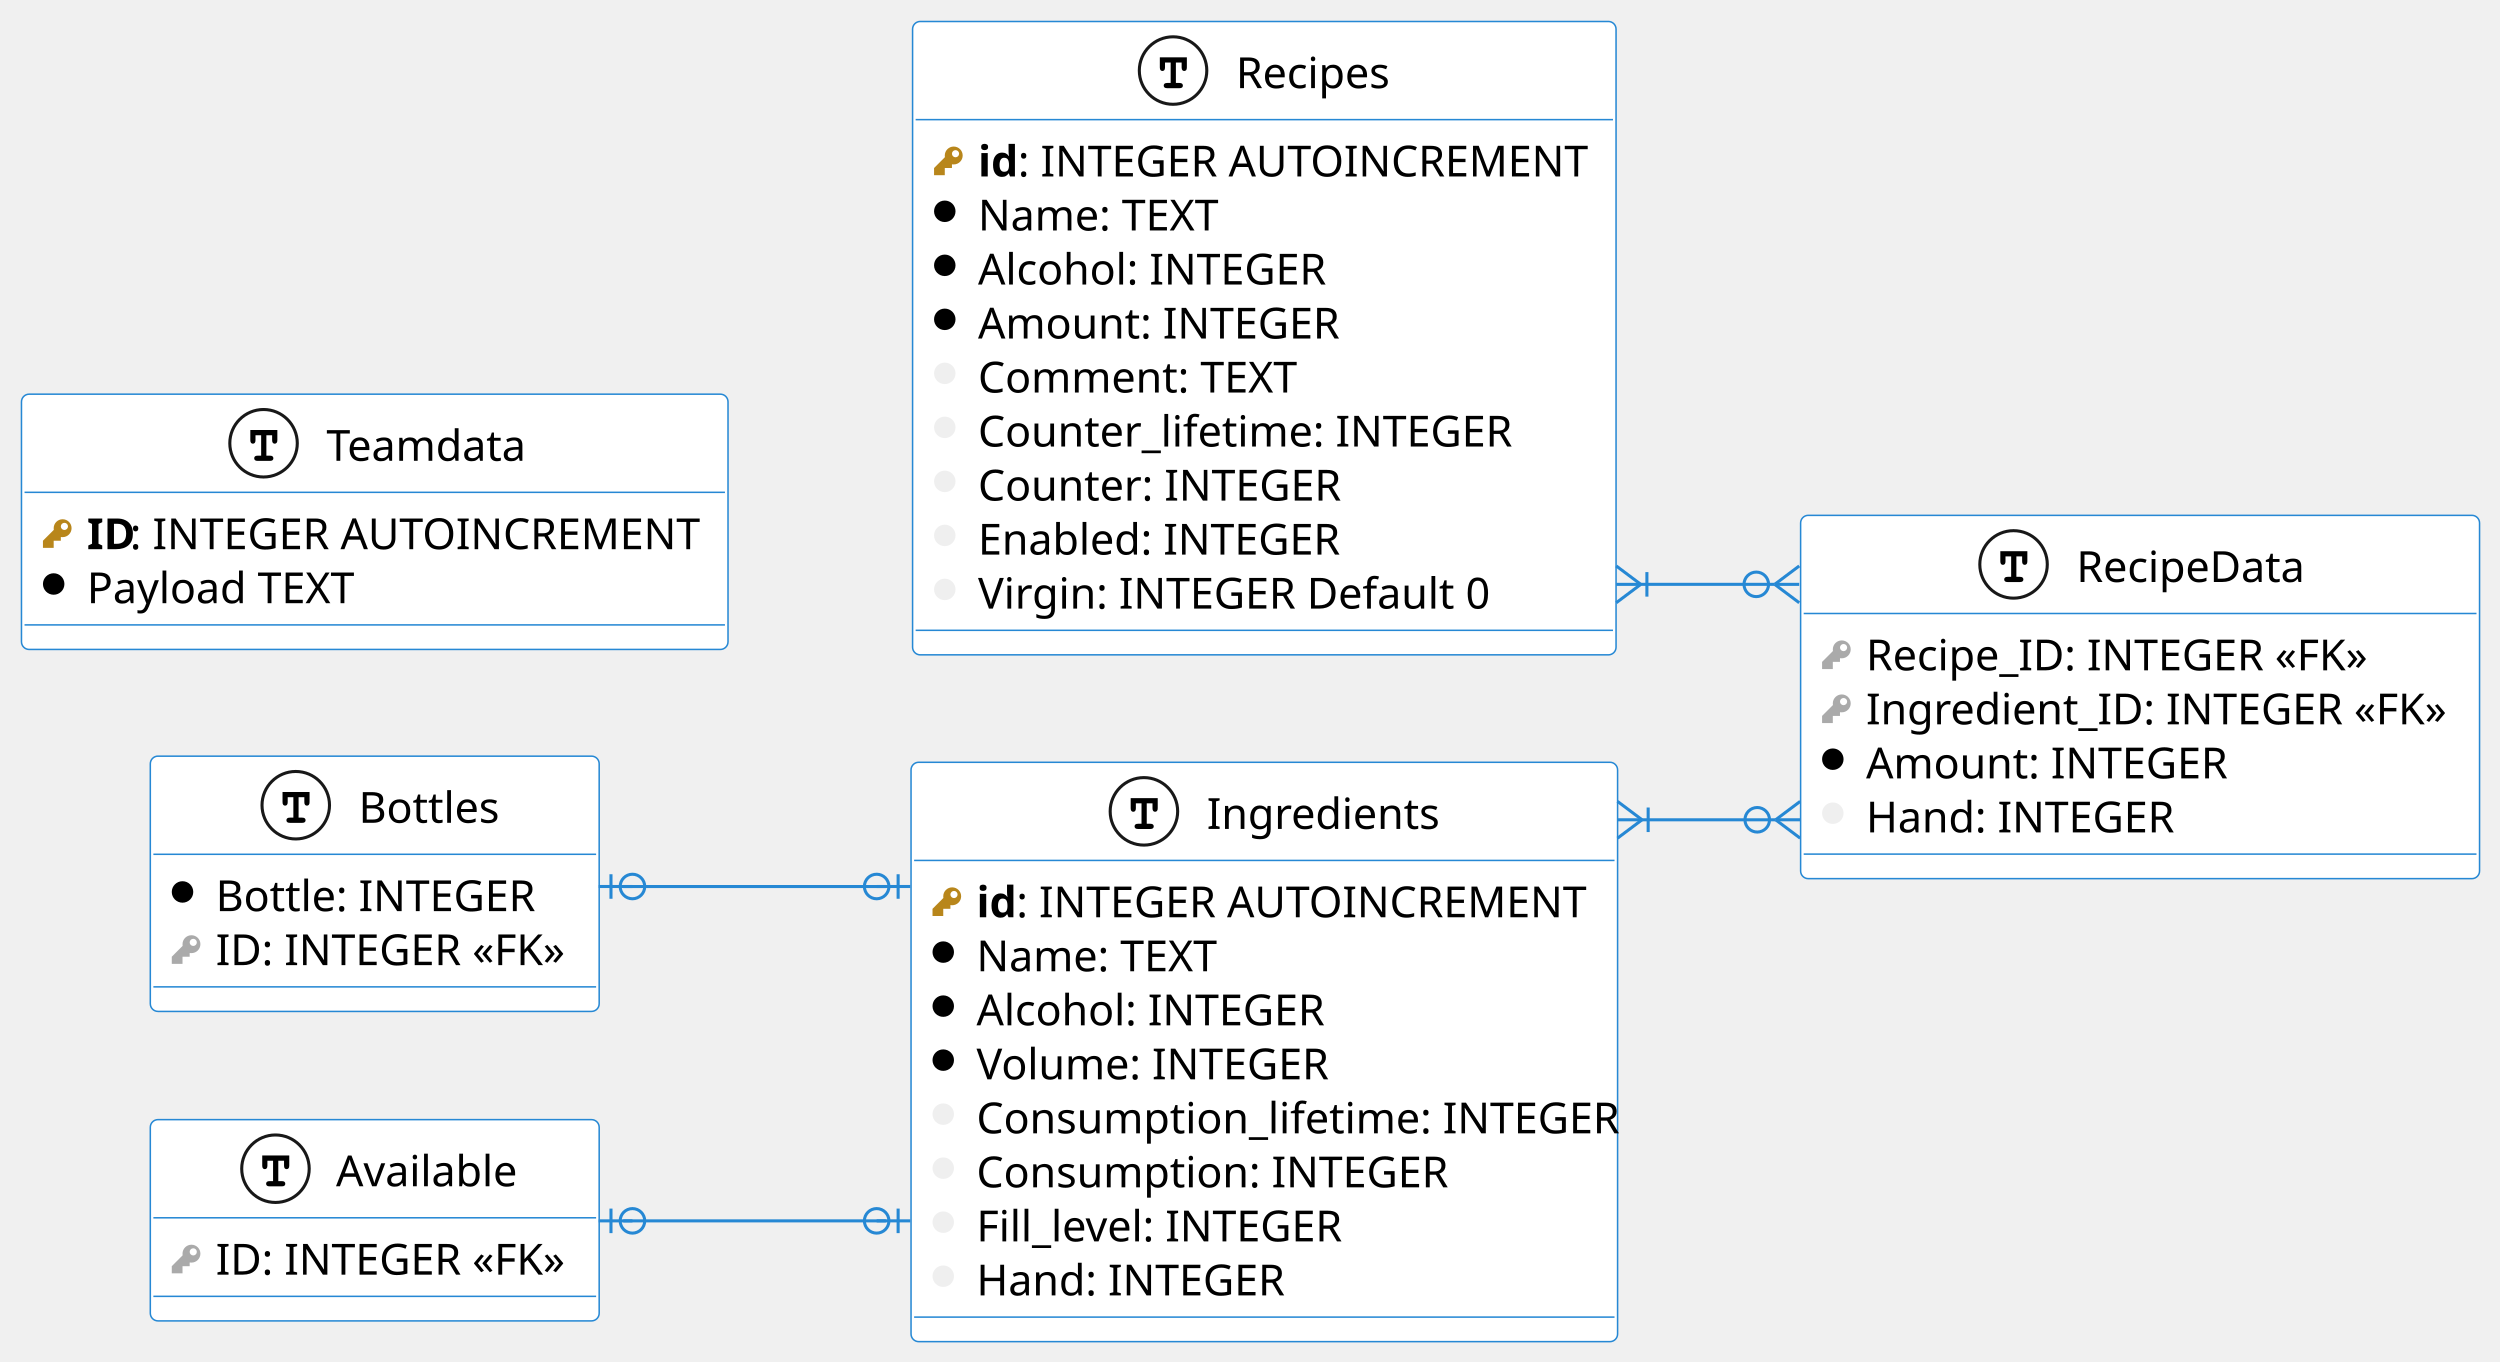
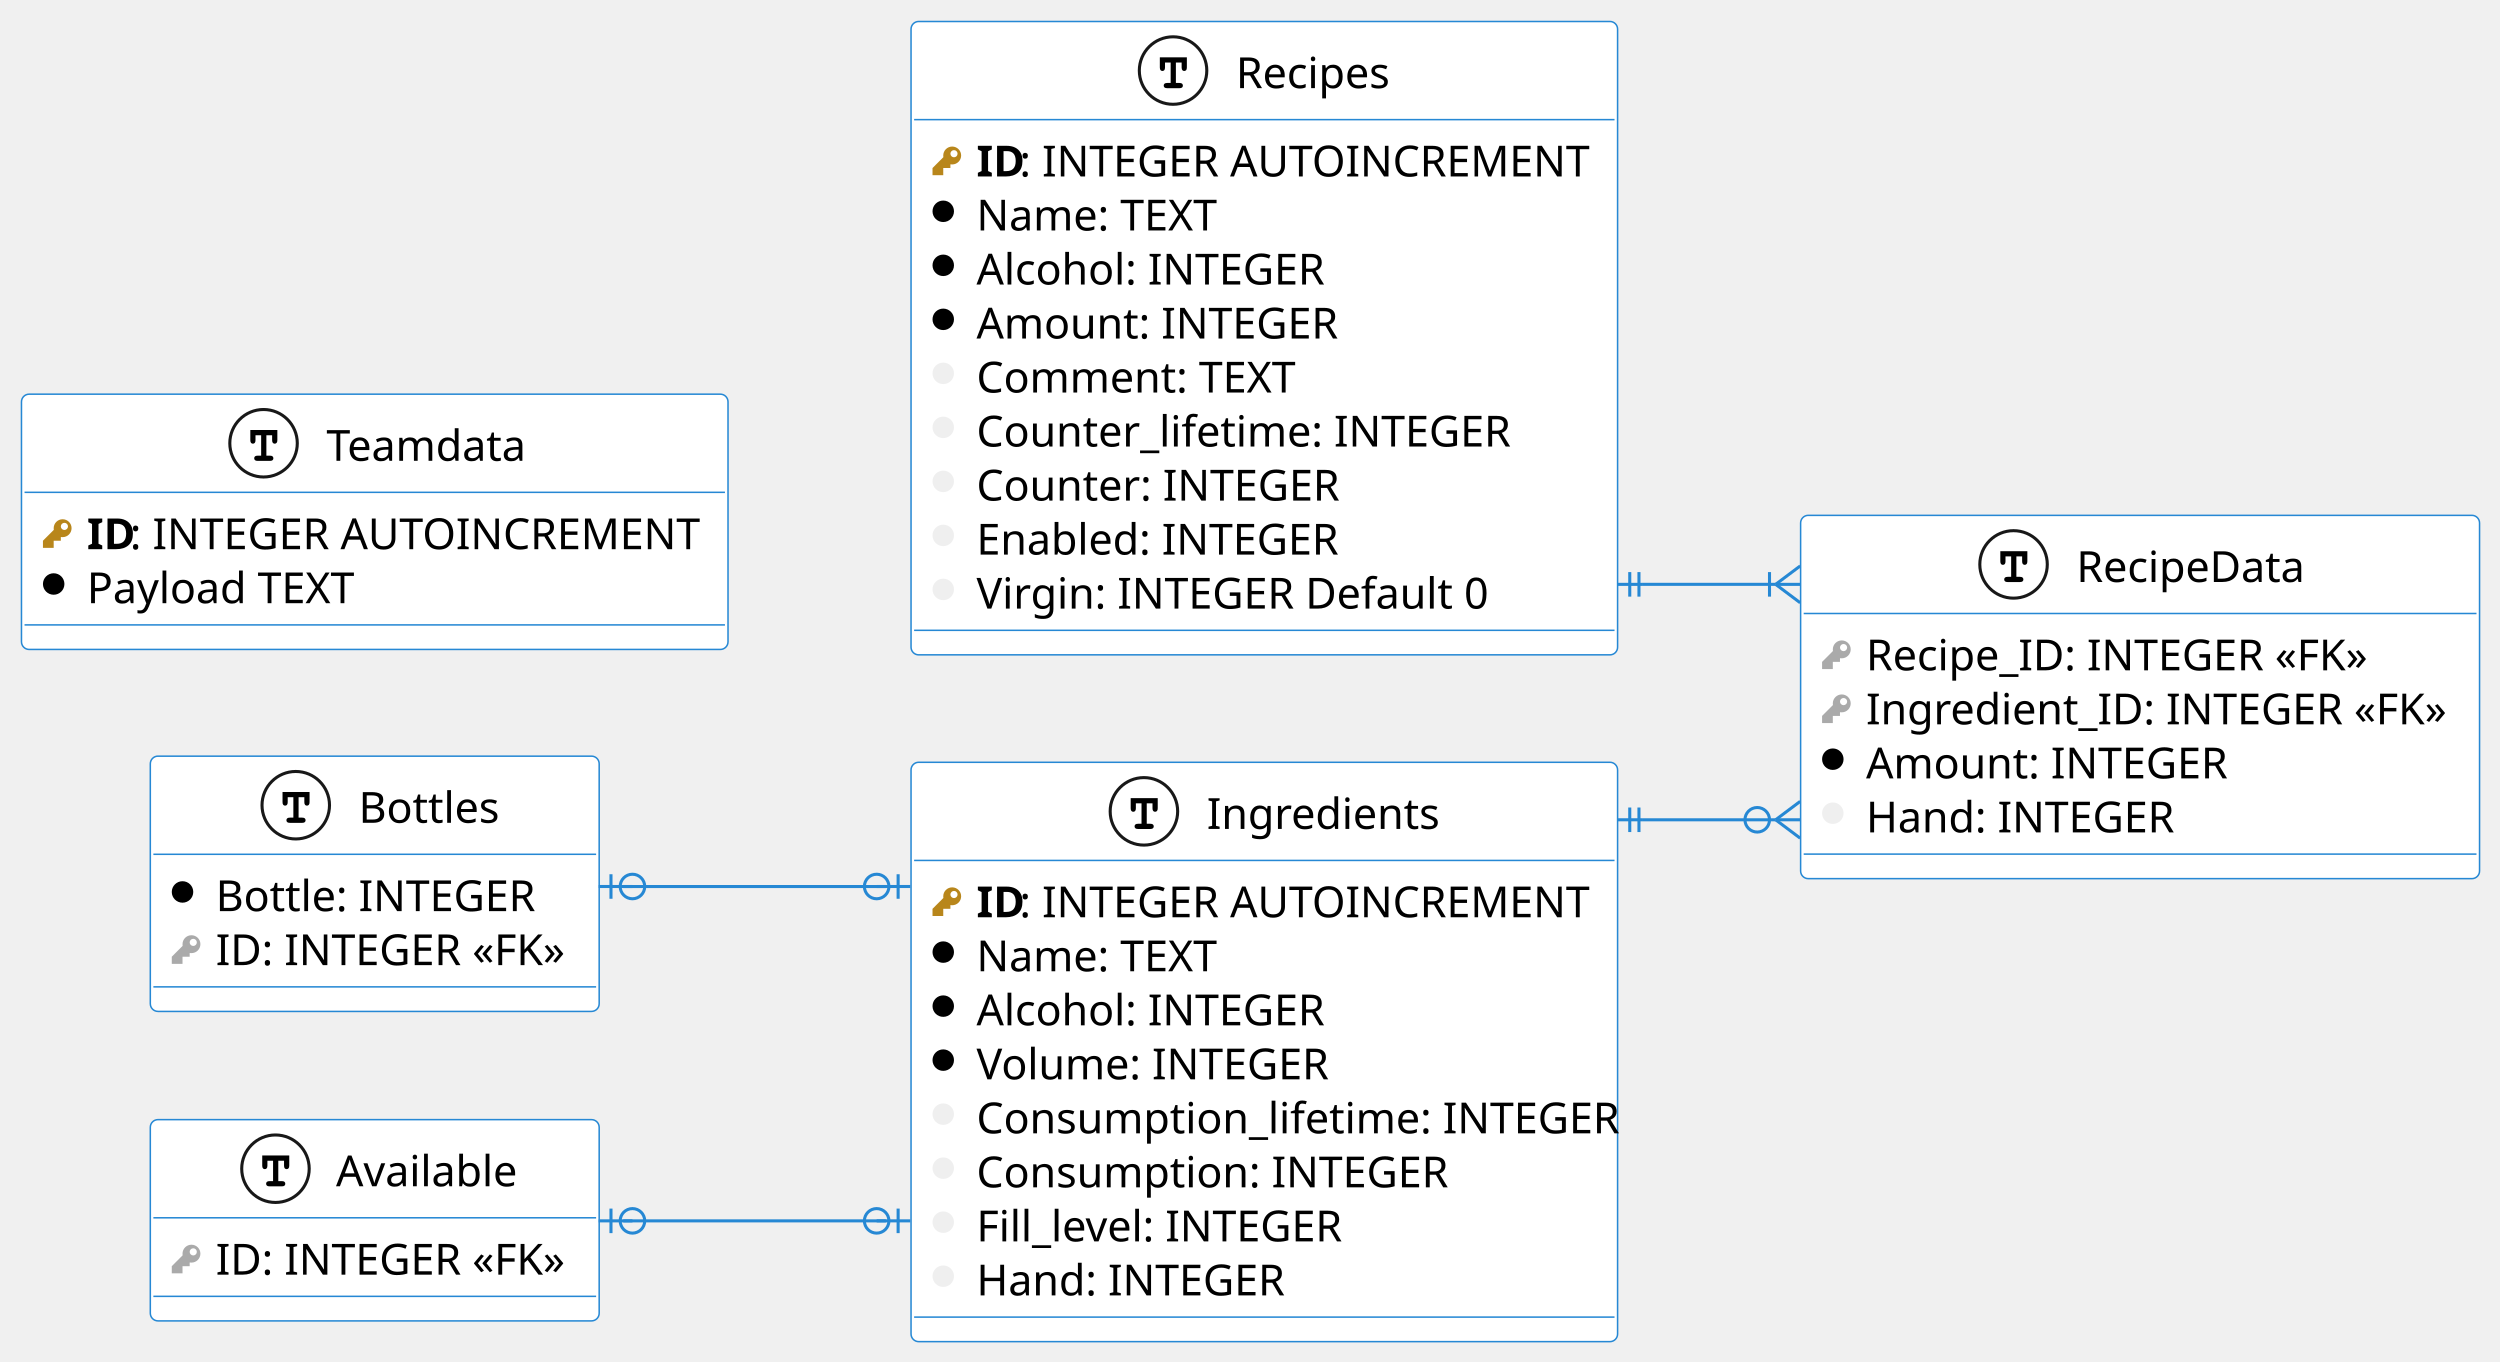
<svg xmlns="http://www.w3.org/2000/svg" contentStyleType="text/css" height="444px" preserveAspectRatio="none" style="width:815px;height:444px;background:#E6E6E6;" version="1.1" viewBox="0 0 815 444" width="815px" zoomAndPan="magnify">
  <defs />
  <g>
    <g id="elem_Ingredients">
      <rect codeLine="21" fill="#FFFFFF" height="188.875" id="Ingredients" rx="2.5" ry="2.5" style="stroke:#2688D4;stroke-width:0.5;" width="230.333" x="297" y="248.5" />
      <ellipse cx="372.917" cy="264.5" fill="#FFFFFF" rx="11" ry="11" style="stroke:#181818;stroke-width:1.0;" />
      <path d="M373.839,261.891 L373.839,268.547 L374.995,268.547 Q375.604,268.547 375.862,268.781 Q376.12,269.016 376.12,269.406 Q376.12,269.781 375.862,270.016 Q375.604,270.25 374.995,270.25 L371.01,270.25 Q370.385,270.25 370.128,270.016 Q369.87,269.781 369.87,269.391 Q369.87,269.016 370.128,268.781 Q370.385,268.547 371.01,268.547 L372.135,268.547 L372.135,261.891 L370.292,261.891 L370.292,263.5 Q370.292,264.109 370.057,264.375 Q369.823,264.641 369.448,264.641 Q369.073,264.641 368.839,264.375 Q368.604,264.109 368.604,263.5 L368.604,260.188 L377.417,260.188 L377.417,263.5 Q377.417,264.109 377.175,264.375 Q376.932,264.641 376.557,264.641 Q376.182,264.641 375.948,264.375 Q375.714,264.109 375.714,263.5 L375.714,261.891 L373.839,261.891 Z " fill="#000000" />
      <text fill="#000000" font-family="sans-serif" font-size="14" lengthAdjust="spacing" textLength="70" x="393.417" y="270.228">Ingredients</text>
      <line style="stroke:#2688D4;stroke-width:0.5;" x1="298" x2="526.333" y1="280.5" y2="280.5" />
      <path d="M310.417,289.276 C308.807,289.276 307.5,290.583 307.5,292.193 C307.5,292.379 307.5,292.566 307.535,292.741 L304,296.276 L304,298.609 L307.5,298.609 L307.5,296.276 L309.833,296.276 L309.833,295.109 L309.868,295.074 C310.043,295.109 310.23,295.109 310.417,295.109 C312.027,295.109 313.333,293.803 313.333,292.193 C313.333,290.583 312.027,289.276 310.417,289.276 M311,290.443 C311.642,290.443 312.167,290.968 312.167,291.609 C312.167,292.251 311.642,292.776 311,292.776 C310.358,292.776 309.833,292.251 309.833,291.609 C309.833,290.968 310.358,290.443 311,290.443 " fill="#B8861B" style="stroke:;stroke-width:0.0;stroke-dasharray:;" />
-       <text fill="#000000" font-family="sans-serif" font-size="14" font-weight="bold" lengthAdjust="spacing" textLength="13" x="318.333" y="299.033">id</text>
-       <text fill="#000000" font-family="sans-serif" font-size="14" lengthAdjust="spacing" textLength="189" x="331.333" y="299.033">: INTEGER AUTOINCREMENT</text>
+       <text fill="#000000" font-family="sans-serif" font-size="14" font-weight="bold" lengthAdjust="spacing" textLength="14" x="318.333" y="299.033">ID</text>
+       <text fill="#000000" font-family="sans-serif" font-size="14" lengthAdjust="spacing" textLength="189" x="332.333" y="299.033">: INTEGER AUTOINCREMENT</text>
      <path d="M307.5,306.885 C305.563,306.885 304,308.449 304,310.385 C304,312.322 305.563,313.885 307.5,313.885 C309.437,313.885 311,312.322 311,310.385 C311,308.449 309.437,306.885 307.5,306.885 " fill="#000000" style="stroke:;stroke-width:0.0;stroke-dasharray:;" />
      <text fill="#000000" font-family="sans-serif" font-size="14" lengthAdjust="spacing" textLength="79" x="318.333" y="316.643">Name: TEXT</text>
      <path d="M307.5,324.495 C305.563,324.495 304,326.058 304,327.995 C304,329.932 305.563,331.495 307.5,331.495 C309.437,331.495 311,329.932 311,327.995 C311,326.058 309.437,324.495 307.5,324.495 " fill="#000000" style="stroke:;stroke-width:0.0;stroke-dasharray:;" />
      <text fill="#000000" font-family="sans-serif" font-size="14" lengthAdjust="spacing" textLength="114" x="318.333" y="334.252">Alcohol: INTEGER</text>
      <path d="M307.5,342.104 C305.563,342.104 304,343.668 304,345.604 C304,347.541 305.563,349.104 307.5,349.104 C309.437,349.104 311,347.541 311,345.604 C311,343.668 309.437,342.104 307.5,342.104 " fill="#000000" style="stroke:;stroke-width:0.0;stroke-dasharray:;" />
      <text fill="#000000" font-family="sans-serif" font-size="14" lengthAdjust="spacing" textLength="115" x="318.333" y="351.861">Volume: INTEGER</text>
      <path d="M307.5,359.714 C305.563,359.714 304,361.277 304,363.214 C304,365.15 305.563,366.714 307.5,366.714 C309.437,366.714 311,365.15 311,363.214 C311,361.277 309.437,359.714 307.5,359.714 " fill="#EFEFEF" style="stroke:;stroke-width:0.0;stroke-dasharray:;" />
      <text fill="#000000" font-family="sans-serif" font-size="14" lengthAdjust="spacing" textLength="203" x="318.333" y="369.471">Consumption_lifetime: INTEGER</text>
      <path d="M307.5,377.323 C305.563,377.323 304,378.886 304,380.823 C304,382.76 305.563,384.323 307.5,384.323 C309.437,384.323 311,382.76 311,380.823 C311,378.886 309.437,377.323 307.5,377.323 " fill="#EFEFEF" style="stroke:;stroke-width:0.0;stroke-dasharray:;" />
      <text fill="#000000" font-family="sans-serif" font-size="14" lengthAdjust="spacing" textLength="151" x="318.333" y="387.08">Consumption: INTEGER</text>
      <path d="M307.5,394.932 C305.563,394.932 304,396.496 304,398.432 C304,400.369 305.563,401.932 307.5,401.932 C309.437,401.932 311,400.369 311,398.432 C311,396.496 309.437,394.932 307.5,394.932 " fill="#EFEFEF" style="stroke:;stroke-width:0.0;stroke-dasharray:;" />
      <text fill="#000000" font-family="sans-serif" font-size="14" lengthAdjust="spacing" textLength="123" x="318.333" y="404.69">Fill_level: INTEGER</text>
      <path d="M307.5,412.542 C305.563,412.542 304,414.105 304,416.042 C304,417.978 305.563,419.542 307.5,419.542 C309.437,419.542 311,417.978 311,416.042 C311,414.105 309.437,412.542 307.5,412.542 " fill="#EFEFEF" style="stroke:;stroke-width:0.0;stroke-dasharray:;" />
      <text fill="#000000" font-family="sans-serif" font-size="14" lengthAdjust="spacing" textLength="101" x="318.333" y="422.299">Hand: INTEGER</text>
      <line style="stroke:#2688D4;stroke-width:0.5;" x1="298" x2="526.333" y1="429.375" y2="429.375" />
    </g>
    <g id="elem_Recipes">
-       <rect codeLine="32" fill="#FFFFFF" height="206.484" id="Recipes" rx="2.5" ry="2.5" style="stroke:#2688D4;stroke-width:0.5;" width="229.333" x="297.5" y="7" />
+       <rect codeLine="32" fill="#FFFFFF" height="206.484" id="Recipes" rx="2.5" ry="2.5" style="stroke:#2688D4;stroke-width:0.5;" width="230.333" x="297" y="7" />
      <ellipse cx="382.417" cy="23" fill="#FFFFFF" rx="11" ry="11" style="stroke:#181818;stroke-width:1.0;" />
      <path d="M383.339,20.391 L383.339,27.047 L384.495,27.047 Q385.104,27.047 385.362,27.281 Q385.62,27.516 385.62,27.906 Q385.62,28.281 385.362,28.516 Q385.104,28.75 384.495,28.75 L380.51,28.75 Q379.885,28.75 379.628,28.516 Q379.37,28.281 379.37,27.891 Q379.37,27.516 379.628,27.281 Q379.885,27.047 380.51,27.047 L381.635,27.047 L381.635,20.391 L379.792,20.391 L379.792,22 Q379.792,22.609 379.557,22.875 Q379.323,23.141 378.948,23.141 Q378.573,23.141 378.339,22.875 Q378.104,22.609 378.104,22 L378.104,18.688 L386.917,18.688 L386.917,22 Q386.917,22.609 386.675,22.875 Q386.432,23.141 386.057,23.141 Q385.682,23.141 385.448,22.875 Q385.214,22.609 385.214,22 L385.214,20.391 L383.339,20.391 Z " fill="#000000" />
      <text fill="#000000" font-family="sans-serif" font-size="14" lengthAdjust="spacing" textLength="51" x="402.917" y="28.729">Recipes</text>
-       <line style="stroke:#2688D4;stroke-width:0.5;" x1="298.5" x2="525.833" y1="39" y2="39" />
-       <path d="M310.917,47.776 C309.307,47.776 308,49.083 308,50.693 C308,50.879 308,51.066 308.035,51.241 L304.5,54.776 L304.5,57.109 L308,57.109 L308,54.776 L310.333,54.776 L310.333,53.609 L310.368,53.574 C310.543,53.609 310.73,53.609 310.917,53.609 C312.527,53.609 313.833,52.303 313.833,50.693 C313.833,49.083 312.527,47.776 310.917,47.776 M311.5,48.943 C312.142,48.943 312.667,49.468 312.667,50.109 C312.667,50.751 312.142,51.276 311.5,51.276 C310.858,51.276 310.333,50.751 310.333,50.109 C310.333,49.468 310.858,48.943 311.5,48.943 " fill="#B8861B" style="stroke:;stroke-width:0.0;stroke-dasharray:;" />
-       <text fill="#000000" font-family="sans-serif" font-size="14" font-weight="bold" lengthAdjust="spacing" textLength="13" x="318.833" y="57.533">id</text>
-       <text fill="#000000" font-family="sans-serif" font-size="14" lengthAdjust="spacing" textLength="189" x="331.833" y="57.533">: INTEGER AUTOINCREMENT</text>
-       <path d="M308,65.385 C306.063,65.385 304.5,66.949 304.5,68.885 C304.5,70.822 306.063,72.385 308,72.385 C309.937,72.385 311.5,70.822 311.5,68.885 C311.5,66.949 309.937,65.385 308,65.385 " fill="#000000" style="stroke:;stroke-width:0.0;stroke-dasharray:;" />
-       <text fill="#000000" font-family="sans-serif" font-size="14" lengthAdjust="spacing" textLength="79" x="318.833" y="75.143">Name: TEXT</text>
-       <path d="M308,82.995 C306.063,82.995 304.5,84.558 304.5,86.495 C304.5,88.431 306.063,89.995 308,89.995 C309.937,89.995 311.5,88.431 311.5,86.495 C311.5,84.558 309.937,82.995 308,82.995 " fill="#000000" style="stroke:;stroke-width:0.0;stroke-dasharray:;" />
-       <text fill="#000000" font-family="sans-serif" font-size="14" lengthAdjust="spacing" textLength="114" x="318.833" y="92.752">Alcohol: INTEGER</text>
-       <path d="M308,100.604 C306.063,100.604 304.5,102.168 304.5,104.104 C304.5,106.041 306.063,107.604 308,107.604 C309.937,107.604 311.5,106.041 311.5,104.104 C311.5,102.168 309.937,100.604 308,100.604 " fill="#000000" style="stroke:;stroke-width:0.0;stroke-dasharray:;" />
-       <text fill="#000000" font-family="sans-serif" font-size="14" lengthAdjust="spacing" textLength="116" x="318.833" y="110.361">Amount: INTEGER</text>
-       <path d="M308,118.213 C306.063,118.213 304.5,119.777 304.5,121.713 C304.5,123.65 306.063,125.213 308,125.213 C309.937,125.213 311.5,123.65 311.5,121.713 C311.5,119.777 309.937,118.213 308,118.213 " fill="#EFEFEF" style="stroke:;stroke-width:0.0;stroke-dasharray:;" />
-       <text fill="#000000" font-family="sans-serif" font-size="14" lengthAdjust="spacing" textLength="103" x="318.833" y="127.971">Comment: TEXT</text>
-       <path d="M308,135.823 C306.063,135.823 304.5,137.386 304.5,139.323 C304.5,141.26 306.063,142.823 308,142.823 C309.937,142.823 311.5,141.26 311.5,139.323 C311.5,137.386 309.937,135.823 308,135.823 " fill="#EFEFEF" style="stroke:;stroke-width:0.0;stroke-dasharray:;" />
-       <text fill="#000000" font-family="sans-serif" font-size="14" lengthAdjust="spacing" textLength="171" x="318.833" y="145.58">Counter_lifetime: INTEGER</text>
-       <path d="M308,153.432 C306.063,153.432 304.5,154.996 304.5,156.932 C304.5,158.869 306.063,160.432 308,160.432 C309.937,160.432 311.5,158.869 311.5,156.932 C311.5,154.996 309.937,153.432 308,153.432 " fill="#EFEFEF" style="stroke:;stroke-width:0.0;stroke-dasharray:;" />
-       <text fill="#000000" font-family="sans-serif" font-size="14" lengthAdjust="spacing" textLength="119" x="318.833" y="163.19">Counter: INTEGER</text>
-       <path d="M308,171.042 C306.063,171.042 304.5,172.605 304.5,174.542 C304.5,176.478 306.063,178.042 308,178.042 C309.937,178.042 311.5,176.478 311.5,174.542 C311.5,172.605 309.937,171.042 308,171.042 " fill="#EFEFEF" style="stroke:;stroke-width:0.0;stroke-dasharray:;" />
-       <text fill="#000000" font-family="sans-serif" font-size="14" lengthAdjust="spacing" textLength="120" x="318.833" y="180.799">Enabled: INTEGER</text>
-       <path d="M308,188.651 C306.063,188.651 304.5,190.214 304.5,192.151 C304.5,194.088 306.063,195.651 308,195.651 C309.937,195.651 311.5,194.088 311.5,192.151 C311.5,190.214 309.937,188.651 308,188.651 " fill="#EFEFEF" style="stroke:;stroke-width:0.0;stroke-dasharray:;" />
-       <text fill="#000000" font-family="sans-serif" font-size="14" lengthAdjust="spacing" textLength="165" x="318.833" y="198.408">Virgin: INTEGER Default 0</text>
-       <line style="stroke:#2688D4;stroke-width:0.5;" x1="298.5" x2="525.833" y1="205.484" y2="205.484" />
+       <line style="stroke:#2688D4;stroke-width:0.5;" x1="298" x2="526.333" y1="39" y2="39" />
+       <path d="M310.417,47.776 C308.807,47.776 307.5,49.083 307.5,50.693 C307.5,50.879 307.5,51.066 307.535,51.241 L304,54.776 L304,57.109 L307.5,57.109 L307.5,54.776 L309.833,54.776 L309.833,53.609 L309.868,53.574 C310.043,53.609 310.23,53.609 310.417,53.609 C312.027,53.609 313.333,52.303 313.333,50.693 C313.333,49.083 312.027,47.776 310.417,47.776 M311,48.943 C311.642,48.943 312.167,49.468 312.167,50.109 C312.167,50.751 311.642,51.276 311,51.276 C310.358,51.276 309.833,50.751 309.833,50.109 C309.833,49.468 310.358,48.943 311,48.943 " fill="#B8861B" style="stroke:;stroke-width:0.0;stroke-dasharray:;" />
+       <text fill="#000000" font-family="sans-serif" font-size="14" font-weight="bold" lengthAdjust="spacing" textLength="14" x="318.333" y="57.533">ID</text>
+       <text fill="#000000" font-family="sans-serif" font-size="14" lengthAdjust="spacing" textLength="189" x="332.333" y="57.533">: INTEGER AUTOINCREMENT</text>
+       <path d="M307.5,65.385 C305.563,65.385 304,66.949 304,68.885 C304,70.822 305.563,72.385 307.5,72.385 C309.437,72.385 311,70.822 311,68.885 C311,66.949 309.437,65.385 307.5,65.385 " fill="#000000" style="stroke:;stroke-width:0.0;stroke-dasharray:;" />
+       <text fill="#000000" font-family="sans-serif" font-size="14" lengthAdjust="spacing" textLength="79" x="318.333" y="75.143">Name: TEXT</text>
+       <path d="M307.5,82.995 C305.563,82.995 304,84.558 304,86.495 C304,88.431 305.563,89.995 307.5,89.995 C309.437,89.995 311,88.431 311,86.495 C311,84.558 309.437,82.995 307.5,82.995 " fill="#000000" style="stroke:;stroke-width:0.0;stroke-dasharray:;" />
+       <text fill="#000000" font-family="sans-serif" font-size="14" lengthAdjust="spacing" textLength="114" x="318.333" y="92.752">Alcohol: INTEGER</text>
+       <path d="M307.5,100.604 C305.563,100.604 304,102.168 304,104.104 C304,106.041 305.563,107.604 307.5,107.604 C309.437,107.604 311,106.041 311,104.104 C311,102.168 309.437,100.604 307.5,100.604 " fill="#000000" style="stroke:;stroke-width:0.0;stroke-dasharray:;" />
+       <text fill="#000000" font-family="sans-serif" font-size="14" lengthAdjust="spacing" textLength="116" x="318.333" y="110.361">Amount: INTEGER</text>
+       <path d="M307.5,118.213 C305.563,118.213 304,119.777 304,121.713 C304,123.65 305.563,125.213 307.5,125.213 C309.437,125.213 311,123.65 311,121.713 C311,119.777 309.437,118.213 307.5,118.213 " fill="#EFEFEF" style="stroke:;stroke-width:0.0;stroke-dasharray:;" />
+       <text fill="#000000" font-family="sans-serif" font-size="14" lengthAdjust="spacing" textLength="103" x="318.333" y="127.971">Comment: TEXT</text>
+       <path d="M307.5,135.823 C305.563,135.823 304,137.386 304,139.323 C304,141.26 305.563,142.823 307.5,142.823 C309.437,142.823 311,141.26 311,139.323 C311,137.386 309.437,135.823 307.5,135.823 " fill="#EFEFEF" style="stroke:;stroke-width:0.0;stroke-dasharray:;" />
+       <text fill="#000000" font-family="sans-serif" font-size="14" lengthAdjust="spacing" textLength="171" x="318.333" y="145.58">Counter_lifetime: INTEGER</text>
+       <path d="M307.5,153.432 C305.563,153.432 304,154.996 304,156.932 C304,158.869 305.563,160.432 307.5,160.432 C309.437,160.432 311,158.869 311,156.932 C311,154.996 309.437,153.432 307.5,153.432 " fill="#EFEFEF" style="stroke:;stroke-width:0.0;stroke-dasharray:;" />
+       <text fill="#000000" font-family="sans-serif" font-size="14" lengthAdjust="spacing" textLength="119" x="318.333" y="163.19">Counter: INTEGER</text>
+       <path d="M307.5,171.042 C305.563,171.042 304,172.605 304,174.542 C304,176.478 305.563,178.042 307.5,178.042 C309.437,178.042 311,176.478 311,174.542 C311,172.605 309.437,171.042 307.5,171.042 " fill="#EFEFEF" style="stroke:;stroke-width:0.0;stroke-dasharray:;" />
+       <text fill="#000000" font-family="sans-serif" font-size="14" lengthAdjust="spacing" textLength="120" x="318.333" y="180.799">Enabled: INTEGER</text>
+       <path d="M307.5,188.651 C305.563,188.651 304,190.214 304,192.151 C304,194.088 305.563,195.651 307.5,195.651 C309.437,195.651 311,194.088 311,192.151 C311,190.214 309.437,188.651 307.5,188.651 " fill="#EFEFEF" style="stroke:;stroke-width:0.0;stroke-dasharray:;" />
+       <text fill="#000000" font-family="sans-serif" font-size="14" lengthAdjust="spacing" textLength="165" x="318.333" y="198.408">Virgin: INTEGER Default 0</text>
+       <line style="stroke:#2688D4;stroke-width:0.5;" x1="298" x2="526.333" y1="205.484" y2="205.484" />
    </g>
    <g id="elem_RecipeData">
      <rect codeLine="44" fill="#FFFFFF" height="118.438" id="RecipeData" rx="2.5" ry="2.5" style="stroke:#2688D4;stroke-width:0.5;" width="221.333" x="587" y="168" />
      <ellipse cx="656.417" cy="184" fill="#FFFFFF" rx="11" ry="11" style="stroke:#181818;stroke-width:1.0;" />
      <path d="M657.338,181.391 L657.338,188.047 L658.495,188.047 Q659.104,188.047 659.362,188.281 Q659.62,188.516 659.62,188.906 Q659.62,189.281 659.362,189.516 Q659.104,189.75 658.495,189.75 L654.51,189.75 Q653.885,189.75 653.628,189.516 Q653.37,189.281 653.37,188.891 Q653.37,188.516 653.628,188.281 Q653.885,188.047 654.51,188.047 L655.635,188.047 L655.635,181.391 L653.792,181.391 L653.792,183 Q653.792,183.609 653.557,183.875 Q653.323,184.141 652.948,184.141 Q652.573,184.141 652.338,183.875 Q652.104,183.609 652.104,183 L652.104,179.688 L660.917,179.688 L660.917,183 Q660.917,183.609 660.674,183.875 Q660.432,184.141 660.057,184.141 Q659.682,184.141 659.448,183.875 Q659.213,183.609 659.213,183 L659.213,181.391 L657.338,181.391 Z " fill="#000000" />
      <text fill="#000000" font-family="sans-serif" font-size="14" lengthAdjust="spacing" textLength="74" x="676.917" y="189.728">RecipeData</text>
      <line style="stroke:#2688D4;stroke-width:0.5;" x1="588" x2="807.333" y1="200" y2="200" />
      <path d="M600.417,208.776 C598.807,208.776 597.5,210.083 597.5,211.693 C597.5,211.879 597.5,212.066 597.535,212.241 L594,215.776 L594,218.109 L597.5,218.109 L597.5,215.776 L599.833,215.776 L599.833,214.609 L599.868,214.574 C600.043,214.609 600.23,214.609 600.417,214.609 C602.027,214.609 603.333,213.303 603.333,211.693 C603.333,210.083 602.027,208.776 600.417,208.776 M601,209.943 C601.642,209.943 602.167,210.468 602.167,211.109 C602.167,211.751 601.642,212.276 601,212.276 C600.358,212.276 599.833,211.751 599.833,211.109 C599.833,210.468 600.358,209.943 601,209.943 " fill="#AAAAAA" style="stroke:;stroke-width:0.0;stroke-dasharray:;" />
      <text fill="#000000" font-family="sans-serif" font-size="14" lengthAdjust="spacing" textLength="171" x="608.333" y="218.533">Recipe_ID: INTEGER «FK»</text>
      <path d="M600.417,226.385 C598.807,226.385 597.5,227.692 597.5,229.302 C597.5,229.489 597.5,229.675 597.535,229.85 L594,233.385 L594,235.719 L597.5,235.719 L597.5,233.385 L599.833,233.385 L599.833,232.219 L599.868,232.184 C600.043,232.219 600.23,232.219 600.417,232.219 C602.027,232.219 603.333,230.912 603.333,229.302 C603.333,227.692 602.027,226.385 600.417,226.385 M601,227.552 C601.642,227.552 602.167,228.077 602.167,228.719 C602.167,229.36 601.642,229.885 601,229.885 C600.358,229.885 599.833,229.36 599.833,228.719 C599.833,228.077 600.358,227.552 601,227.552 " fill="#AAAAAA" style="stroke:;stroke-width:0.0;stroke-dasharray:;" />
      <text fill="#000000" font-family="sans-serif" font-size="14" lengthAdjust="spacing" textLength="194" x="608.333" y="236.143">Ingredient_ID: INTEGER  «FK»</text>
      <path d="M597.5,243.995 C595.563,243.995 594,245.558 594,247.495 C594,249.431 595.563,250.995 597.5,250.995 C599.437,250.995 601,249.431 601,247.495 C601,245.558 599.437,243.995 597.5,243.995 " fill="#000000" style="stroke:;stroke-width:0.0;stroke-dasharray:;" />
      <text fill="#000000" font-family="sans-serif" font-size="14" lengthAdjust="spacing" textLength="116" x="608.333" y="253.752">Amount: INTEGER</text>
      <path d="M597.5,261.604 C595.563,261.604 594,263.168 594,265.104 C594,267.041 595.563,268.604 597.5,268.604 C599.437,268.604 601,267.041 601,265.104 C601,263.168 599.437,261.604 597.5,261.604 " fill="#EFEFEF" style="stroke:;stroke-width:0.0;stroke-dasharray:;" />
      <text fill="#000000" font-family="sans-serif" font-size="14" lengthAdjust="spacing" textLength="101" x="608.333" y="271.361">Hand: INTEGER</text>
      <line style="stroke:#2688D4;stroke-width:0.5;" x1="588" x2="807.333" y1="278.438" y2="278.438" />
    </g>
    <g id="elem_Bottles">
      <rect codeLine="51" fill="#FFFFFF" height="83.219" id="Bottles" rx="2.5" ry="2.5" style="stroke:#2688D4;stroke-width:0.5;" width="146.333" x="49" y="246.5" />
      <ellipse cx="96.417" cy="262.5" fill="#FFFFFF" rx="11" ry="11" style="stroke:#181818;stroke-width:1.0;" />
      <path d="M97.338,259.891 L97.338,266.547 L98.495,266.547 Q99.104,266.547 99.362,266.781 Q99.62,267.016 99.62,267.406 Q99.62,267.781 99.362,268.016 Q99.104,268.25 98.495,268.25 L94.51,268.25 Q93.885,268.25 93.628,268.016 Q93.37,267.781 93.37,267.391 Q93.37,267.016 93.628,266.781 Q93.885,266.547 94.51,266.547 L95.635,266.547 L95.635,259.891 L93.792,259.891 L93.792,261.5 Q93.792,262.109 93.557,262.375 Q93.323,262.641 92.948,262.641 Q92.573,262.641 92.338,262.375 Q92.104,262.109 92.104,261.5 L92.104,258.188 L100.917,258.188 L100.917,261.5 Q100.917,262.109 100.674,262.375 Q100.432,262.641 100.057,262.641 Q99.682,262.641 99.448,262.375 Q99.213,262.109 99.213,261.5 L99.213,259.891 L97.338,259.891 Z " fill="#000000" />
      <text fill="#000000" font-family="sans-serif" font-size="14" lengthAdjust="spacing" textLength="43" x="116.917" y="268.228">Bottles</text>
      <line style="stroke:#2688D4;stroke-width:0.5;" x1="50" x2="194.333" y1="278.5" y2="278.5" />
      <path d="M59.5,287.276 C57.563,287.276 56,288.839 56,290.776 C56,292.713 57.563,294.276 59.5,294.276 C61.437,294.276 63,292.713 63,290.776 C63,288.839 61.437,287.276 59.5,287.276 " fill="#000000" style="stroke:;stroke-width:0.0;stroke-dasharray:;" />
      <text fill="#000000" font-family="sans-serif" font-size="14" lengthAdjust="spacing" textLength="104" x="70.333" y="297.033">Bottle: INTEGER</text>
      <path d="M62.417,304.885 C60.807,304.885 59.5,306.192 59.5,307.802 C59.5,307.989 59.5,308.175 59.535,308.35 L56,311.885 L56,314.219 L59.5,314.219 L59.5,311.885 L61.833,311.885 L61.833,310.719 L61.868,310.684 C62.043,310.719 62.23,310.719 62.417,310.719 C64.027,310.719 65.333,309.412 65.333,307.802 C65.333,306.192 64.027,304.885 62.417,304.885 M63,306.052 C63.642,306.052 64.167,306.577 64.167,307.219 C64.167,307.86 63.642,308.385 63,308.385 C62.358,308.385 61.833,307.86 61.833,307.219 C61.833,306.577 62.358,306.052 63,306.052 " fill="#AAAAAA" style="stroke:;stroke-width:0.0;stroke-dasharray:;" />
      <text fill="#000000" font-family="sans-serif" font-size="14" lengthAdjust="spacing" textLength="119" x="70.333" y="314.643">ID: INTEGER «FK»</text>
      <line style="stroke:#2688D4;stroke-width:0.5;" x1="50" x2="194.333" y1="321.719" y2="321.719" />
    </g>
    <g id="elem_Available">
      <rect codeLine="56" fill="#FFFFFF" height="65.609" id="Available" rx="2.5" ry="2.5" style="stroke:#2688D4;stroke-width:0.5;" width="146.333" x="49" y="365" />
      <ellipse cx="89.8" cy="381" fill="#FFFFFF" rx="11" ry="11" style="stroke:#181818;stroke-width:1.0;" />
      <path d="M90.722,378.391 L90.722,385.047 L91.878,385.047 Q92.487,385.047 92.745,385.281 Q93.003,385.516 93.003,385.906 Q93.003,386.281 92.745,386.516 Q92.487,386.75 91.878,386.75 L87.894,386.75 Q87.269,386.75 87.011,386.516 Q86.753,386.281 86.753,385.891 Q86.753,385.516 87.011,385.281 Q87.269,385.047 87.894,385.047 L89.019,385.047 L89.019,378.391 L87.175,378.391 L87.175,380 Q87.175,380.609 86.941,380.875 Q86.706,381.141 86.331,381.141 Q85.956,381.141 85.722,380.875 Q85.487,380.609 85.487,380 L85.487,376.688 L94.3,376.688 L94.3,380 Q94.3,380.609 94.058,380.875 Q93.816,381.141 93.441,381.141 Q93.066,381.141 92.831,380.875 Q92.597,380.609 92.597,380 L92.597,378.391 L90.722,378.391 Z " fill="#000000" />
      <text fill="#000000" font-family="sans-serif" font-size="14" lengthAdjust="spacing" textLength="57" x="109.533" y="386.728">Available</text>
      <line style="stroke:#2688D4;stroke-width:0.5;" x1="50" x2="194.333" y1="397" y2="397" />
      <path d="M62.417,405.776 C60.807,405.776 59.5,407.083 59.5,408.693 C59.5,408.879 59.5,409.066 59.535,409.241 L56,412.776 L56,415.109 L59.5,415.109 L59.5,412.776 L61.833,412.776 L61.833,411.609 L61.868,411.574 C62.043,411.609 62.23,411.609 62.417,411.609 C64.027,411.609 65.333,410.303 65.333,408.693 C65.333,407.083 64.027,405.776 62.417,405.776 M63,406.943 C63.642,406.943 64.167,407.468 64.167,408.109 C64.167,408.751 63.642,409.276 63,409.276 C62.358,409.276 61.833,408.751 61.833,408.109 C61.833,407.468 62.358,406.943 63,406.943 " fill="#AAAAAA" style="stroke:;stroke-width:0.0;stroke-dasharray:;" />
      <text fill="#000000" font-family="sans-serif" font-size="14" lengthAdjust="spacing" textLength="119" x="70.333" y="415.533">ID: INTEGER «FK»</text>
      <line style="stroke:#2688D4;stroke-width:0.5;" x1="50" x2="194.333" y1="422.609" y2="422.609" />
    </g>
    <g id="elem_Teamdata">
      <rect codeLine="60" fill="#FFFFFF" height="83.219" id="Teamdata" rx="2.5" ry="2.5" style="stroke:#2688D4;stroke-width:0.5;" width="230.333" x="7" y="128.5" />
      <ellipse cx="85.917" cy="144.5" fill="#FFFFFF" rx="11" ry="11" style="stroke:#181818;stroke-width:1.0;" />
      <path d="M86.838,141.891 L86.838,148.547 L87.995,148.547 Q88.604,148.547 88.862,148.781 Q89.12,149.016 89.12,149.406 Q89.12,149.781 88.862,150.016 Q88.604,150.25 87.995,150.25 L84.01,150.25 Q83.385,150.25 83.128,150.016 Q82.87,149.781 82.87,149.391 Q82.87,149.016 83.128,148.781 Q83.385,148.547 84.01,148.547 L85.135,148.547 L85.135,141.891 L83.292,141.891 L83.292,143.5 Q83.292,144.109 83.057,144.375 Q82.823,144.641 82.448,144.641 Q82.073,144.641 81.838,144.375 Q81.604,144.109 81.604,143.5 L81.604,140.188 L90.417,140.188 L90.417,143.5 Q90.417,144.109 90.174,144.375 Q89.932,144.641 89.557,144.641 Q89.182,144.641 88.948,144.375 Q88.713,144.109 88.713,143.5 L88.713,141.891 L86.838,141.891 Z " fill="#000000" />
      <text fill="#000000" font-family="sans-serif" font-size="14" lengthAdjust="spacing" textLength="64" x="106.417" y="150.228">Teamdata</text>
      <line style="stroke:#2688D4;stroke-width:0.5;" x1="8" x2="236.333" y1="160.5" y2="160.5" />
      <path d="M20.417,169.276 C18.807,169.276 17.5,170.583 17.5,172.193 C17.5,172.379 17.5,172.566 17.535,172.741 L14,176.276 L14,178.609 L17.5,178.609 L17.5,176.276 L19.833,176.276 L19.833,175.109 L19.868,175.074 C20.043,175.109 20.23,175.109 20.417,175.109 C22.027,175.109 23.333,173.803 23.333,172.193 C23.333,170.583 22.027,169.276 20.417,169.276 M21,170.443 C21.642,170.443 22.167,170.968 22.167,171.609 C22.167,172.251 21.642,172.776 21,172.776 C20.358,172.776 19.833,172.251 19.833,171.609 C19.833,170.968 20.358,170.443 21,170.443 " fill="#B8861B" style="stroke:;stroke-width:0.0;stroke-dasharray:;" />
      <text fill="#000000" font-family="sans-serif" font-size="14" font-weight="bold" lengthAdjust="spacing" textLength="14" x="28.333" y="179.033">ID</text>
      <text fill="#000000" font-family="sans-serif" font-size="14" lengthAdjust="spacing" textLength="189" x="42.333" y="179.033">: INTEGER AUTOINCREMENT</text>
      <path d="M17.5,186.885 C15.563,186.885 14,188.449 14,190.385 C14,192.322 15.563,193.885 17.5,193.885 C19.437,193.885 21,192.322 21,190.385 C21,188.449 19.437,186.885 17.5,186.885 " fill="#000000" style="stroke:;stroke-width:0.0;stroke-dasharray:;" />
      <text fill="#000000" font-family="sans-serif" font-size="14" lengthAdjust="spacing" textLength="90" x="28.333" y="196.643">Payload TEXT</text>
      <line style="stroke:#2688D4;stroke-width:0.5;" x1="8" x2="236.333" y1="203.719" y2="203.719" />
    </g>
    <g id="link_Ingredients_RecipeData">
      <path codeLine="65" d="M535.3,267.25 C535.3,267.25 578.86,267.25 578.86,267.25 " fill="none" id="Ingredients-RecipeData" style="stroke:#2688D4;stroke-width:1.0;" />
      <line style="stroke:#2688D4;stroke-width:1.0;" x1="578.86" x2="586.86" y1="267.25" y2="261.25" />
      <line style="stroke:#2688D4;stroke-width:1.0;" x1="578.86" x2="586.86" y1="267.25" y2="273.25" />
      <line style="stroke:#2688D4;stroke-width:1.0;" x1="578.86" x2="586.86" y1="267.25" y2="267.25" />
      <ellipse cx="572.86" cy="267.25" fill="none" rx="4" ry="4" style="stroke:#2688D4;stroke-width:1.0;" />
-       <line style="stroke:#2688D4;stroke-width:1.0;" x1="535.3" x2="527.3" y1="267.25" y2="273.25" />
-       <line style="stroke:#2688D4;stroke-width:1.0;" x1="535.3" x2="527.3" y1="267.25" y2="261.25" />
+       <line style="stroke:#2688D4;stroke-width:1.0;" x1="531.3" x2="531.3" y1="271.25" y2="263.25" />
+       <line style="stroke:#2688D4;stroke-width:1.0;" x1="534.3" x2="534.3" y1="271.25" y2="263.25" />
      <line style="stroke:#2688D4;stroke-width:1.0;" x1="535.3" x2="527.3" y1="267.25" y2="267.25" />
-       <line style="stroke:#2688D4;stroke-width:1.0;" x1="537.3" x2="537.3" y1="271.25" y2="263.25" />
    </g>
    <g id="link_Recipes_RecipeData">
-       <path codeLine="66" d="M534.89,190.5 C534.89,190.5 578.55,190.5 578.55,190.5 " fill="none" id="Recipes-RecipeData" style="stroke:#2688D4;stroke-width:1.0;" />
-       <line style="stroke:#2688D4;stroke-width:1.0;" x1="578.55" x2="586.55" y1="190.5" y2="184.5" />
-       <line style="stroke:#2688D4;stroke-width:1.0;" x1="578.55" x2="586.55" y1="190.5" y2="196.5" />
-       <line style="stroke:#2688D4;stroke-width:1.0;" x1="578.55" x2="586.55" y1="190.5" y2="190.5" />
-       <ellipse cx="572.55" cy="190.5" fill="none" rx="4" ry="4" style="stroke:#2688D4;stroke-width:1.0;" />
-       <line style="stroke:#2688D4;stroke-width:1.0;" x1="534.89" x2="526.89" y1="190.5" y2="196.5" />
-       <line style="stroke:#2688D4;stroke-width:1.0;" x1="534.89" x2="526.89" y1="190.5" y2="184.5" />
-       <line style="stroke:#2688D4;stroke-width:1.0;" x1="534.89" x2="526.89" y1="190.5" y2="190.5" />
-       <line style="stroke:#2688D4;stroke-width:1.0;" x1="536.89" x2="536.89" y1="194.5" y2="186.5" />
+       <path codeLine="66" d="M535.3,190.5 C535.3,190.5 578.86,190.5 578.86,190.5 " fill="none" id="Recipes-RecipeData" style="stroke:#2688D4;stroke-width:1.0;" />
+       <line style="stroke:#2688D4;stroke-width:1.0;" x1="578.86" x2="586.86" y1="190.5" y2="184.5" />
+       <line style="stroke:#2688D4;stroke-width:1.0;" x1="578.86" x2="586.86" y1="190.5" y2="196.5" />
+       <line style="stroke:#2688D4;stroke-width:1.0;" x1="578.86" x2="586.86" y1="190.5" y2="190.5" />
+       <line style="stroke:#2688D4;stroke-width:1.0;" x1="576.86" x2="576.86" y1="186.5" y2="194.5" />
+       <line style="stroke:#2688D4;stroke-width:1.0;" x1="531.3" x2="531.3" y1="194.5" y2="186.5" />
+       <line style="stroke:#2688D4;stroke-width:1.0;" x1="534.3" x2="534.3" y1="194.5" y2="186.5" />
+       <line style="stroke:#2688D4;stroke-width:1.0;" x1="535.3" x2="527.3" y1="190.5" y2="190.5" />
    </g>
    <g id="link_Bottles_Ingredients">
      <path codeLine="67" d="M203.18,289 C203.18,289 288.79,289 288.79,289 " fill="none" id="Bottles-Ingredients" style="stroke:#2688D4;stroke-width:1.0;" />
      <line style="stroke:#2688D4;stroke-width:1.0;" x1="285.79" x2="296.79" y1="289" y2="289" />
      <ellipse cx="285.79" cy="289" fill="none" rx="4" ry="4" style="stroke:#2688D4;stroke-width:1.0;" />
      <line style="stroke:#2688D4;stroke-width:1.0;" x1="292.79" x2="292.79" y1="285" y2="293" />
      <line style="stroke:#2688D4;stroke-width:1.0;" x1="206.18" x2="195.18" y1="289" y2="289" />
      <ellipse cx="206.18" cy="289" fill="none" rx="4" ry="4" style="stroke:#2688D4;stroke-width:1.0;" />
      <line style="stroke:#2688D4;stroke-width:1.0;" x1="199.18" x2="199.18" y1="293" y2="285" />
    </g>
    <g id="link_Available_Ingredients">
      <path codeLine="68" d="M203.18,398 C203.18,398 288.79,398 288.79,398 " fill="none" id="Available-Ingredients" style="stroke:#2688D4;stroke-width:1.0;" />
      <line style="stroke:#2688D4;stroke-width:1.0;" x1="285.79" x2="296.79" y1="398" y2="398" />
      <ellipse cx="285.79" cy="398" fill="none" rx="4" ry="4" style="stroke:#2688D4;stroke-width:1.0;" />
      <line style="stroke:#2688D4;stroke-width:1.0;" x1="292.79" x2="292.79" y1="394" y2="402" />
      <line style="stroke:#2688D4;stroke-width:1.0;" x1="206.18" x2="195.18" y1="398" y2="398" />
      <ellipse cx="206.18" cy="398" fill="none" rx="4" ry="4" style="stroke:#2688D4;stroke-width:1.0;" />
      <line style="stroke:#2688D4;stroke-width:1.0;" x1="199.18" x2="199.18" y1="402" y2="394" />
    </g>
  </g>
</svg>
